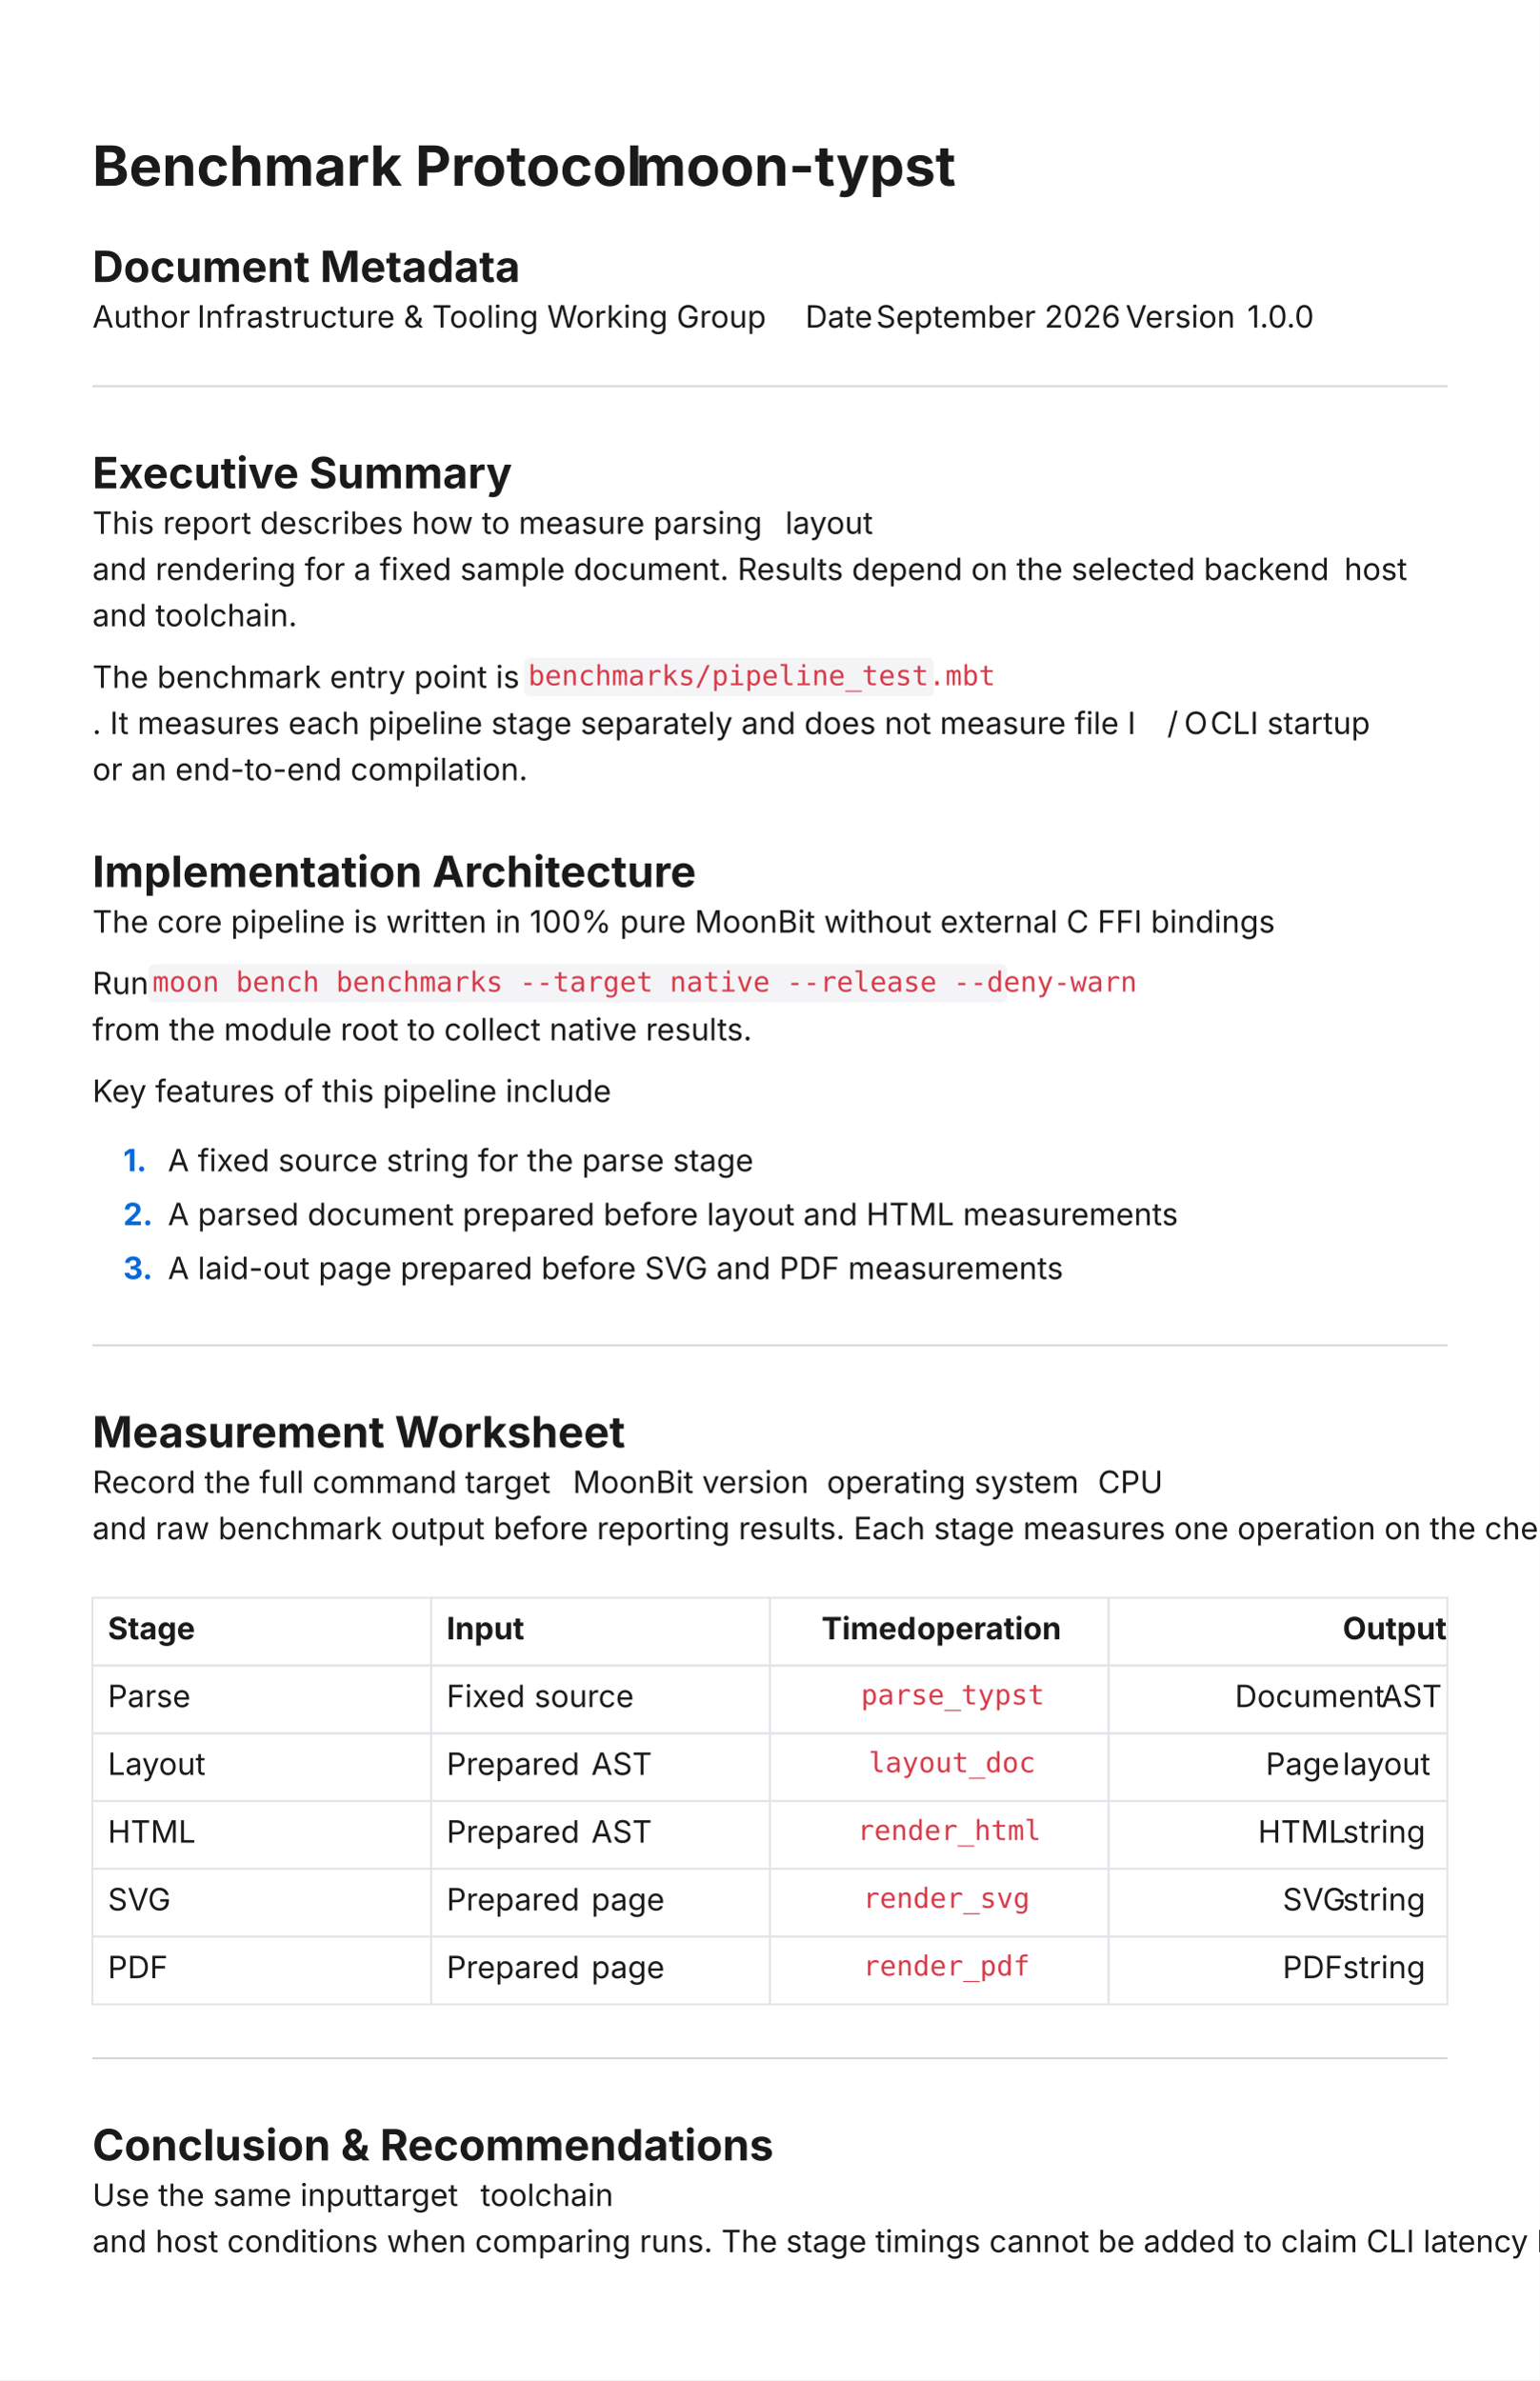
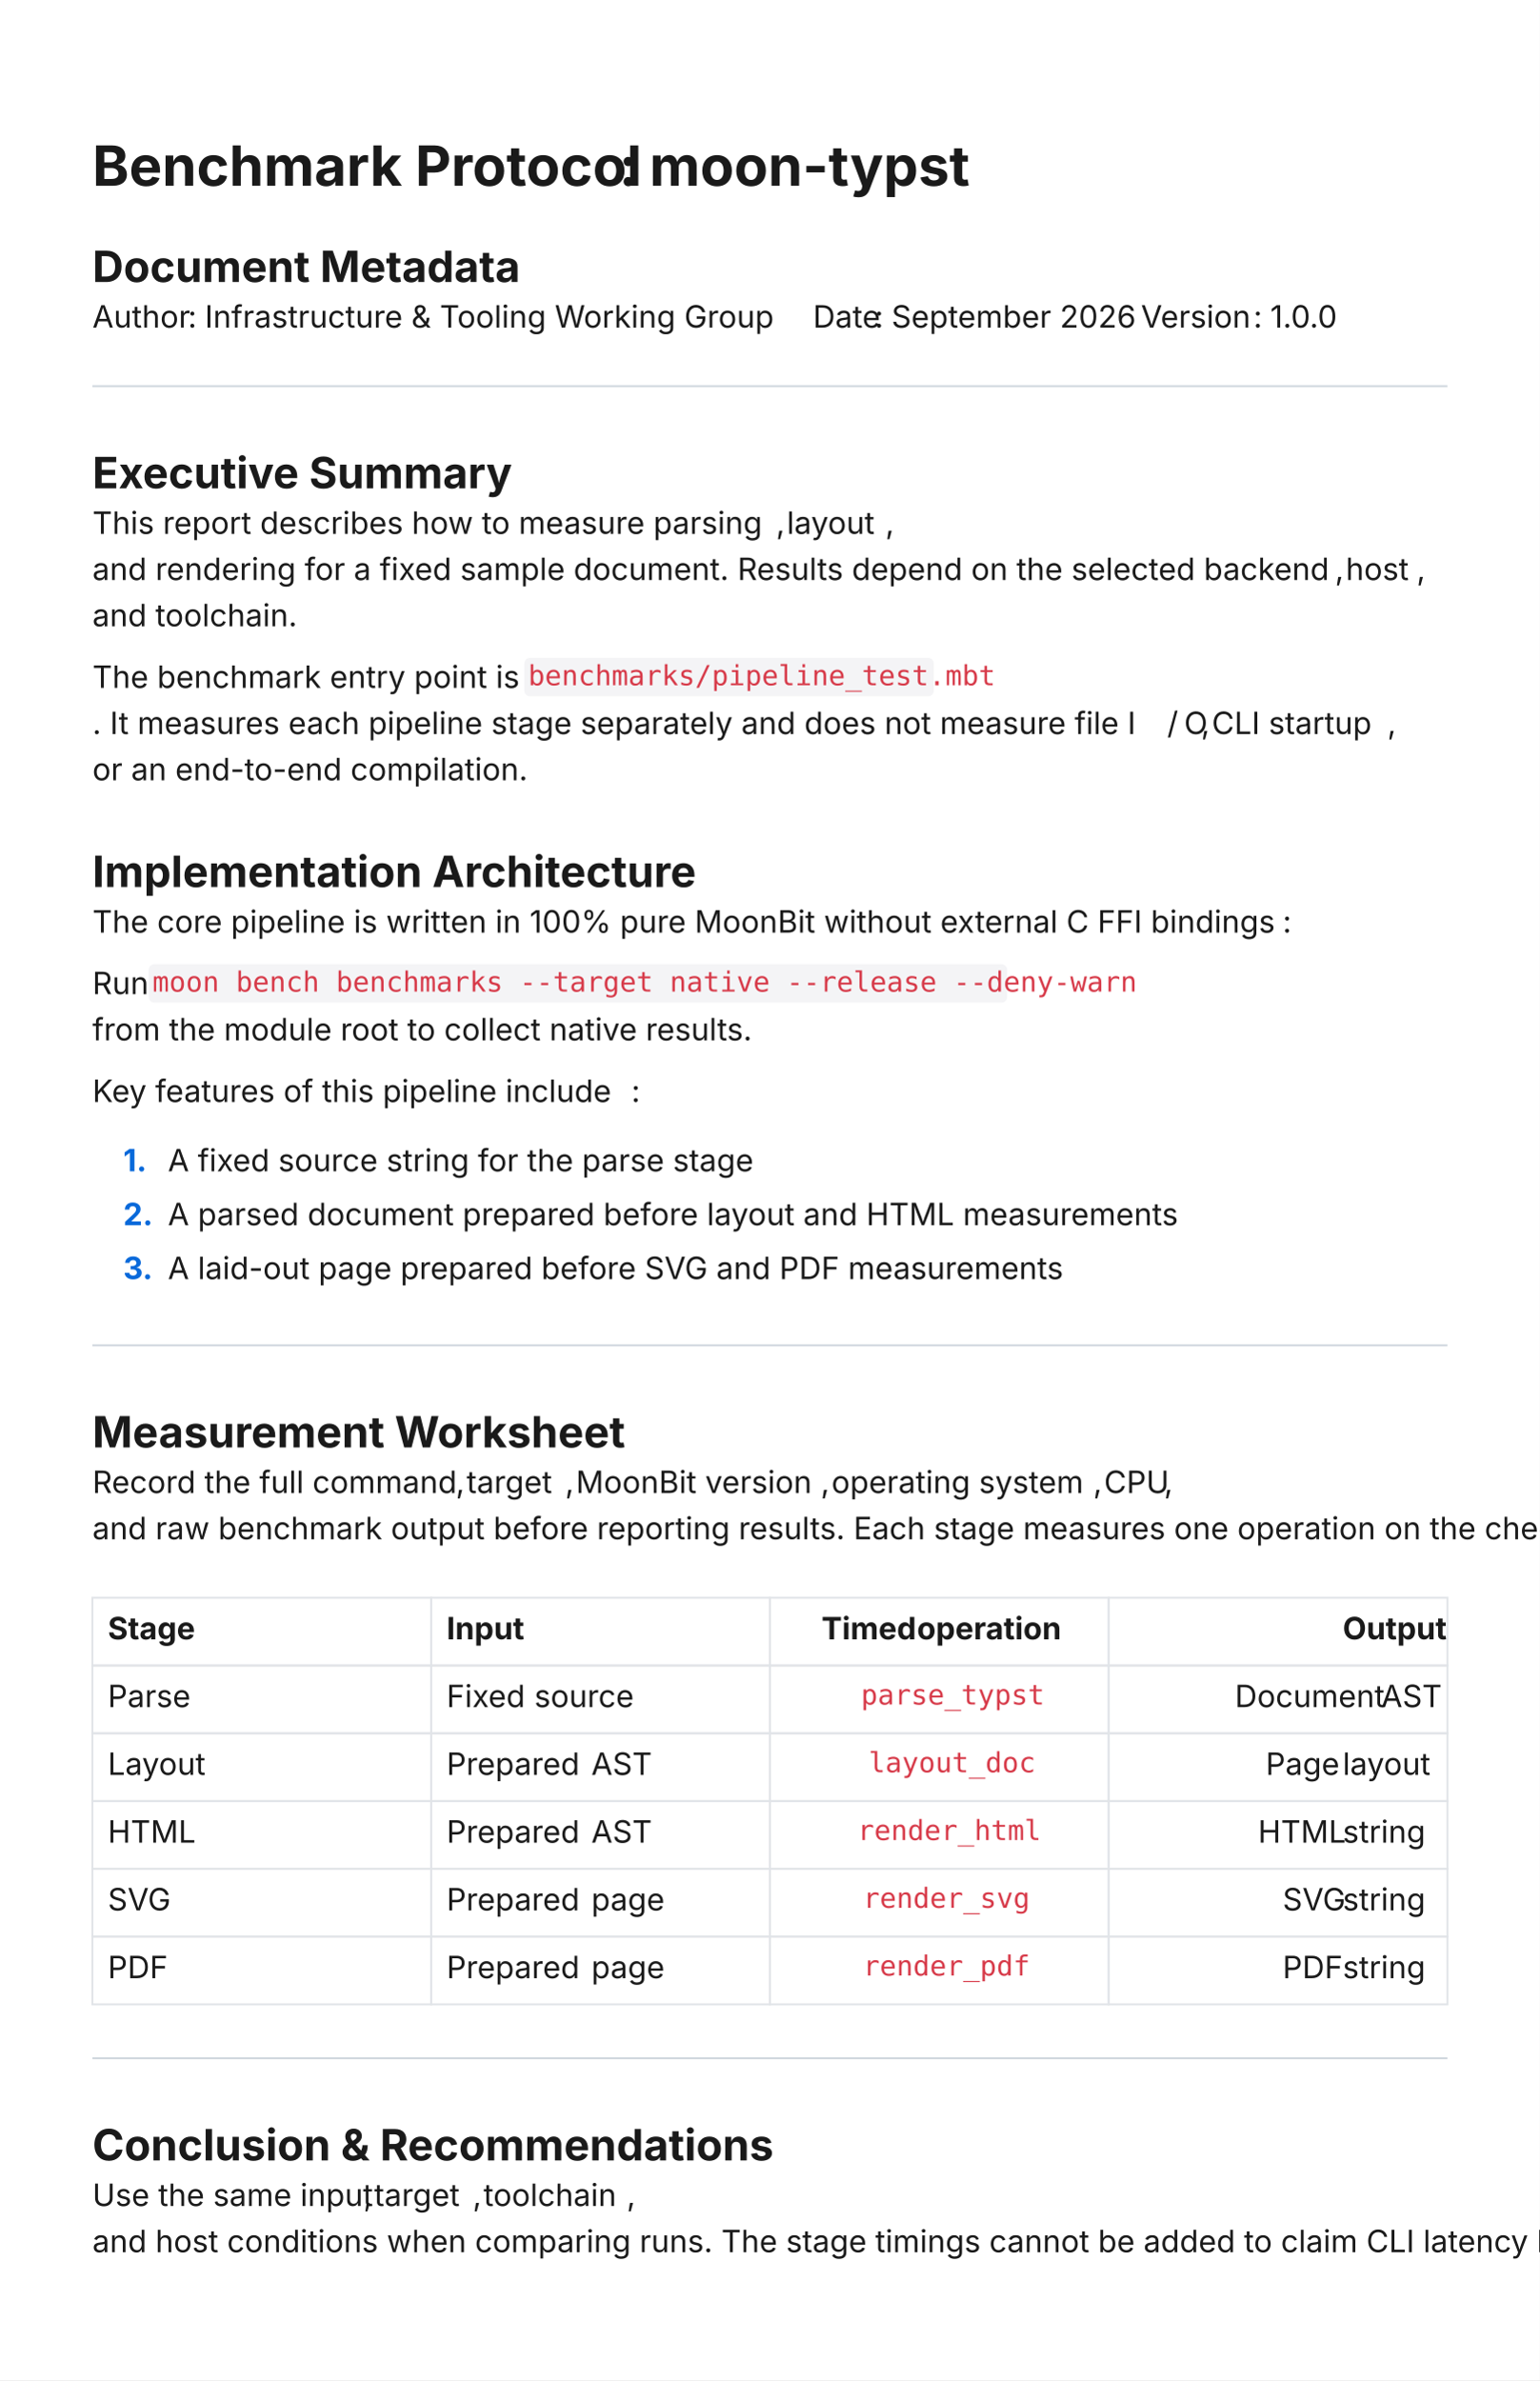
<svg xmlns="http://www.w3.org/2000/svg" width="800" height="1236.24" viewBox="0 0 800 1236.24">
  <style>
    text { font-family: system-ui, -apple-system, sans-serif; }
    .mono { font-family: ui-monospace, SFMono-Regular, Consolas, monospace; }
  </style>
  <rect width="100%" height="100%" fill="#ffffff" />
  <text x="48" y="96.48" font-size="28.8" fill="#1a1a1a" font-weight="bold">Benchmark Protocol</text>
-   <text x="321.6" y="96.48" font-size="28.8" fill="#1a1a1a" font-weight="bold"> </text>
-   <text x="330.24" y="96.48" font-size="28.8" fill="#1a1a1a" font-weight="bold"> moon-typst</text>
+   <text x="321.6" y="96.48" font-size="28.8" fill="#1a1a1a" font-weight="bold">:</text>
+   <text x="337.44" y="96.48" font-size="28.8" fill="#1a1a1a" font-weight="bold"> moon-typst</text>
  <text x="48" y="146.48" font-size="22.4" fill="#1a1a1a" font-weight="bold">Document Metadata</text>
  <text x="48" y="170.16" font-size="16" fill="#1a1a1a">Author</text>
-   <text x="97.6" y="170.16" font-size="16" fill="#1a1a1a"> </text>
-   <text x="102.4" y="170.16" font-size="16" fill="#1a1a1a"> Infrastructure &amp; Tooling Working Group</text>
-   <text x="413.6" y="170.16" font-size="16" fill="#1a1a1a"> </text>
-   <text x="418.4" y="170.16" font-size="16" fill="#1a1a1a">Date</text>
-   <text x="450.4" y="170.16" font-size="16" fill="#1a1a1a"> </text>
-   <text x="455.2" y="170.16" font-size="16" fill="#1a1a1a"> September 2026</text>
-   <text x="580" y="170.16" font-size="16" fill="#1a1a1a"> </text>
-   <text x="584.8" y="170.16" font-size="16" fill="#1a1a1a">Version</text>
-   <text x="643.2" y="170.16" font-size="16" fill="#1a1a1a"> </text>
-   <text x="648" y="170.16" font-size="16" fill="#1a1a1a"> 1.0.0</text>
+   <text x="97.6" y="170.16" font-size="16" fill="#1a1a1a">:</text>
+   <text x="106.4" y="170.16" font-size="16" fill="#1a1a1a"> Infrastructure &amp; Tooling Working Group</text>
+   <text x="417.6" y="170.16" font-size="16" fill="#1a1a1a"> </text>
+   <text x="422.4" y="170.16" font-size="16" fill="#1a1a1a">Date</text>
+   <text x="454.4" y="170.16" font-size="16" fill="#1a1a1a">:</text>
+   <text x="463.2" y="170.16" font-size="16" fill="#1a1a1a"> September 2026</text>
+   <text x="588" y="170.16" font-size="16" fill="#1a1a1a"> </text>
+   <text x="592.8" y="170.16" font-size="16" fill="#1a1a1a">Version</text>
+   <text x="651.2" y="170.16" font-size="16" fill="#1a1a1a">:</text>
+   <text x="660" y="170.16" font-size="16" fill="#1a1a1a"> 1.0.0</text>
  <line x1="48" y1="200.56" x2="752" y2="200.56" stroke="#d0d7de" stroke-width="1" />
  <text x="48" y="253.6" font-size="22.4" fill="#1a1a1a" font-weight="bold">Executive Summary</text>
  <text x="48" y="277.28" font-size="16" fill="#1a1a1a">This report describes how to measure parsing</text>
-   <text x="403.2" y="277.28" font-size="16" fill="#1a1a1a"> </text>
-   <text x="408" y="277.28" font-size="16" fill="#1a1a1a"> layout</text>
-   <text x="459.2" y="277.28" font-size="16" fill="#1a1a1a"> </text>
+   <text x="403.2" y="277.28" font-size="16" fill="#1a1a1a">,</text>
+   <text x="408.8" y="277.28" font-size="16" fill="#1a1a1a"> layout</text>
+   <text x="460" y="277.28" font-size="16" fill="#1a1a1a">,</text>
  <text x="48" y="301.28" font-size="16" fill="#1a1a1a"> and rendering for a fixed sample document. Results depend on the selected backend</text>
-   <text x="693.6" y="301.28" font-size="16" fill="#1a1a1a"> </text>
-   <text x="698.4" y="301.28" font-size="16" fill="#1a1a1a"> host</text>
-   <text x="735.2" y="301.28" font-size="16" fill="#1a1a1a"> </text>
+   <text x="693.6" y="301.28" font-size="16" fill="#1a1a1a">,</text>
+   <text x="699.2" y="301.28" font-size="16" fill="#1a1a1a"> host</text>
+   <text x="736" y="301.28" font-size="16" fill="#1a1a1a">,</text>
  <text x="48" y="325.28" font-size="16" fill="#1a1a1a"> and toolchain.</text>
  <text x="48" y="357.28" font-size="16" fill="#1a1a1a">The benchmark entry point is </text>
  <rect x="272.4" y="341.68" width="212.8" height="20" fill="#f4f4f6" rx="3" />
  <text x="274.4" y="355.92" font-size="14.4" fill="#d73a49" class="mono">benchmarks/pipeline_test.mbt</text>
  <text x="48" y="381.28" font-size="16" fill="#1a1a1a">. It measures each pipeline stage separately and does not measure file I</text>
  <text x="606.4" y="381.28" font-size="16" fill="#1a1a1a">/</text>
  <text x="615.2" y="381.28" font-size="16" fill="#1a1a1a">O</text>
-   <text x="624" y="381.28" font-size="16" fill="#1a1a1a"> </text>
-   <text x="628.8" y="381.28" font-size="16" fill="#1a1a1a"> CLI startup</text>
-   <text x="720" y="381.28" font-size="16" fill="#1a1a1a"> </text>
+   <text x="624" y="381.28" font-size="16" fill="#1a1a1a">,</text>
+   <text x="629.6" y="381.28" font-size="16" fill="#1a1a1a"> CLI startup</text>
+   <text x="720.8" y="381.28" font-size="16" fill="#1a1a1a">,</text>
  <text x="48" y="405.28" font-size="16" fill="#1a1a1a"> or an end-to-end compilation.</text>
  <text x="48" y="460.72" font-size="22.4" fill="#1a1a1a" font-weight="bold">Implementation Architecture</text>
  <text x="48" y="484.4" font-size="16" fill="#1a1a1a">The core pipeline is written in 100% pure MoonBit without external C FFI bindings</text>
-   <text x="666.4" y="484.4" font-size="16" fill="#1a1a1a"> </text>
+   <text x="666.4" y="484.4" font-size="16" fill="#1a1a1a">:</text>
  <text x="48" y="516.4" font-size="16" fill="#1a1a1a">Run </text>
  <rect x="77.2" y="500.8" width="446.08" height="20" fill="#f4f4f6" rx="3" />
  <text x="79.2" y="515.04" font-size="14.4" fill="#d73a49" class="mono">moon bench benchmarks --target native --release --deny-warn</text>
  <text x="48" y="540.4" font-size="16" fill="#1a1a1a"> from the module root to collect native results.</text>
  <text x="48" y="572.4" font-size="16" fill="#1a1a1a">Key features of this pipeline include</text>
-   <text x="328" y="572.4" font-size="16" fill="#1a1a1a"> </text>
+   <text x="328" y="572.4" font-size="16" fill="#1a1a1a">:</text>
  <text x="64" y="608.4" font-size="16" fill="#0969da" font-weight="bold">1. </text>
  <text x="87.2" y="608.4" font-size="16" fill="#1a1a1a">A fixed source string for the parse stage</text>
  <text x="64" y="636.4" font-size="16" fill="#0969da" font-weight="bold">2. </text>
  <text x="87.2" y="636.4" font-size="16" fill="#1a1a1a">A parsed document prepared before layout and HTML measurements</text>
  <text x="64" y="664.4" font-size="16" fill="#0969da" font-weight="bold">3. </text>
  <text x="87.2" y="664.4" font-size="16" fill="#1a1a1a">A laid-out page prepared before SVG and PDF measurements</text>
  <line x1="48" y1="698.8" x2="752" y2="698.8" stroke="#d0d7de" stroke-width="1" />
  <text x="48" y="751.84" font-size="22.4" fill="#1a1a1a" font-weight="bold">Measurement Worksheet</text>
  <text x="48" y="775.52" font-size="16" fill="#1a1a1a">Record the full command</text>
-   <text x="236.8" y="775.52" font-size="16" fill="#1a1a1a"> </text>
-   <text x="241.6" y="775.52" font-size="16" fill="#1a1a1a"> target</text>
-   <text x="292.8" y="775.52" font-size="16" fill="#1a1a1a"> </text>
-   <text x="297.6" y="775.52" font-size="16" fill="#1a1a1a"> MoonBit version</text>
-   <text x="424.8" y="775.52" font-size="16" fill="#1a1a1a"> </text>
-   <text x="429.6" y="775.52" font-size="16" fill="#1a1a1a"> operating system</text>
-   <text x="565.6" y="775.52" font-size="16" fill="#1a1a1a"> </text>
-   <text x="570.4" y="775.52" font-size="16" fill="#1a1a1a"> CPU</text>
-   <text x="601.6" y="775.52" font-size="16" fill="#1a1a1a"> </text>
+   <text x="236.8" y="775.52" font-size="16" fill="#1a1a1a">,</text>
+   <text x="242.4" y="775.52" font-size="16" fill="#1a1a1a"> target</text>
+   <text x="293.6" y="775.52" font-size="16" fill="#1a1a1a">,</text>
+   <text x="299.2" y="775.52" font-size="16" fill="#1a1a1a"> MoonBit version</text>
+   <text x="426.4" y="775.52" font-size="16" fill="#1a1a1a">,</text>
+   <text x="432" y="775.52" font-size="16" fill="#1a1a1a"> operating system</text>
+   <text x="568" y="775.52" font-size="16" fill="#1a1a1a">,</text>
+   <text x="573.6" y="775.52" font-size="16" fill="#1a1a1a"> CPU</text>
+   <text x="604.8" y="775.52" font-size="16" fill="#1a1a1a">,</text>
  <text x="48" y="799.52" font-size="16" fill="#1a1a1a"> and raw benchmark output before reporting results. Each stage measures one operation on the checked-in sample input.</text>
  <text x="56" y="851.52" font-size="16" fill="#1a1a1a" font-weight="bold">Stage</text>
  <text x="232" y="851.52" font-size="16" fill="#1a1a1a" font-weight="bold">Input</text>
  <text x="426.8" y="851.52" font-size="16" fill="#1a1a1a" font-weight="bold">Timed</text>
  <text x="471.6" y="851.52" font-size="16" fill="#1a1a1a" font-weight="bold"> </text>
  <text x="476.4" y="851.52" font-size="16" fill="#1a1a1a" font-weight="bold">operation</text>
  <text x="697.6" y="851.52" font-size="16" fill="#1a1a1a" font-weight="bold">Output</text>
  <rect x="48" y="829.92" width="176" height="35.2" fill="none" stroke="#e1e4e8" stroke-width="1" />
  <rect x="224" y="829.92" width="176" height="35.2" fill="none" stroke="#e1e4e8" stroke-width="1" />
  <rect x="400" y="829.92" width="176" height="35.2" fill="none" stroke="#e1e4e8" stroke-width="1" />
  <rect x="576" y="829.92" width="176" height="35.2" fill="none" stroke="#e1e4e8" stroke-width="1" />
  <text x="56" y="886.72" font-size="16" fill="#1a1a1a">Parse</text>
  <text x="232" y="886.72" font-size="16" fill="#1a1a1a">Fixed</text>
  <text x="272.8" y="886.72" font-size="16" fill="#1a1a1a"> </text>
  <text x="277.6" y="886.72" font-size="16" fill="#1a1a1a">source</text>
  <text x="447.32" y="885.36" font-size="14.4" fill="#d73a49" class="mono">parse_typst</text>
  <text x="641.6" y="886.72" font-size="16" fill="#1a1a1a">Document</text>
  <text x="712.8" y="886.72" font-size="16" fill="#1a1a1a"> </text>
  <text x="717.6" y="886.72" font-size="16" fill="#1a1a1a">AST</text>
  <rect x="48" y="865.12" width="176" height="35.2" fill="none" stroke="#e1e4e8" stroke-width="1" />
  <rect x="224" y="865.12" width="176" height="35.2" fill="none" stroke="#e1e4e8" stroke-width="1" />
  <rect x="400" y="865.12" width="176" height="35.2" fill="none" stroke="#e1e4e8" stroke-width="1" />
  <rect x="576" y="865.12" width="176" height="35.2" fill="none" stroke="#e1e4e8" stroke-width="1" />
  <text x="56" y="921.92" font-size="16" fill="#1a1a1a">Layout</text>
  <text x="232" y="921.92" font-size="16" fill="#1a1a1a">Prepared</text>
  <text x="302.4" y="921.92" font-size="16" fill="#1a1a1a"> </text>
  <text x="307.2" y="921.92" font-size="16" fill="#1a1a1a">AST</text>
  <text x="451.28" y="920.56" font-size="14.4" fill="#d73a49" class="mono">layout_doc</text>
  <text x="657.6" y="921.92" font-size="16" fill="#1a1a1a">Page</text>
  <text x="692.8" y="921.92" font-size="16" fill="#1a1a1a"> </text>
  <text x="697.6" y="921.92" font-size="16" fill="#1a1a1a">layout</text>
  <rect x="48" y="900.32" width="176" height="35.2" fill="none" stroke="#e1e4e8" stroke-width="1" />
  <rect x="224" y="900.32" width="176" height="35.2" fill="none" stroke="#e1e4e8" stroke-width="1" />
  <rect x="400" y="900.32" width="176" height="35.2" fill="none" stroke="#e1e4e8" stroke-width="1" />
  <rect x="576" y="900.32" width="176" height="35.2" fill="none" stroke="#e1e4e8" stroke-width="1" />
  <text x="56" y="957.12" font-size="16" fill="#1a1a1a">HTML</text>
  <text x="232" y="957.12" font-size="16" fill="#1a1a1a">Prepared</text>
  <text x="302.4" y="957.12" font-size="16" fill="#1a1a1a"> </text>
  <text x="307.2" y="957.12" font-size="16" fill="#1a1a1a">AST</text>
  <text x="445.52" y="955.76" font-size="14.4" fill="#d73a49" class="mono">render_html</text>
  <text x="653.6" y="957.12" font-size="16" fill="#1a1a1a">HTML</text>
  <text x="692.8" y="957.12" font-size="16" fill="#1a1a1a"> </text>
  <text x="697.6" y="957.12" font-size="16" fill="#1a1a1a">string</text>
  <rect x="48" y="935.52" width="176" height="35.2" fill="none" stroke="#e1e4e8" stroke-width="1" />
  <rect x="224" y="935.52" width="176" height="35.2" fill="none" stroke="#e1e4e8" stroke-width="1" />
  <rect x="400" y="935.52" width="176" height="35.2" fill="none" stroke="#e1e4e8" stroke-width="1" />
  <rect x="576" y="935.52" width="176" height="35.2" fill="none" stroke="#e1e4e8" stroke-width="1" />
  <text x="56" y="992.32" font-size="16" fill="#1a1a1a">SVG</text>
  <text x="232" y="992.32" font-size="16" fill="#1a1a1a">Prepared</text>
  <text x="302.4" y="992.32" font-size="16" fill="#1a1a1a"> </text>
  <text x="307.2" y="992.32" font-size="16" fill="#1a1a1a">page</text>
  <text x="448.4" y="990.96" font-size="14.4" fill="#d73a49" class="mono">render_svg</text>
  <text x="666.4" y="992.32" font-size="16" fill="#1a1a1a">SVG</text>
  <text x="692.8" y="992.32" font-size="16" fill="#1a1a1a"> </text>
  <text x="697.6" y="992.32" font-size="16" fill="#1a1a1a">string</text>
  <rect x="48" y="970.72" width="176" height="35.2" fill="none" stroke="#e1e4e8" stroke-width="1" />
  <rect x="224" y="970.72" width="176" height="35.2" fill="none" stroke="#e1e4e8" stroke-width="1" />
  <rect x="400" y="970.72" width="176" height="35.2" fill="none" stroke="#e1e4e8" stroke-width="1" />
  <rect x="576" y="970.72" width="176" height="35.2" fill="none" stroke="#e1e4e8" stroke-width="1" />
  <text x="56" y="1027.52" font-size="16" fill="#1a1a1a">PDF</text>
  <text x="232" y="1027.52" font-size="16" fill="#1a1a1a">Prepared</text>
  <text x="302.4" y="1027.52" font-size="16" fill="#1a1a1a"> </text>
  <text x="307.2" y="1027.52" font-size="16" fill="#1a1a1a">page</text>
  <text x="448.4" y="1026.16" font-size="14.4" fill="#d73a49" class="mono">render_pdf</text>
  <text x="666.4" y="1027.52" font-size="16" fill="#1a1a1a">PDF</text>
  <text x="692.8" y="1027.52" font-size="16" fill="#1a1a1a"> </text>
  <text x="697.6" y="1027.52" font-size="16" fill="#1a1a1a">string</text>
  <rect x="48" y="1005.92" width="176" height="35.2" fill="none" stroke="#e1e4e8" stroke-width="1" />
  <rect x="224" y="1005.92" width="176" height="35.2" fill="none" stroke="#e1e4e8" stroke-width="1" />
  <rect x="400" y="1005.92" width="176" height="35.2" fill="none" stroke="#e1e4e8" stroke-width="1" />
  <rect x="576" y="1005.92" width="176" height="35.2" fill="none" stroke="#e1e4e8" stroke-width="1" />
  <line x1="48" y1="1069.12" x2="752" y2="1069.12" stroke="#d0d7de" stroke-width="1" />
  <text x="48" y="1122.16" font-size="22.4" fill="#1a1a1a" font-weight="bold">Conclusion &amp; Recommendations</text>
  <text x="48" y="1145.84" font-size="16" fill="#1a1a1a">Use the same input</text>
-   <text x="188.8" y="1145.84" font-size="16" fill="#1a1a1a"> </text>
-   <text x="193.6" y="1145.84" font-size="16" fill="#1a1a1a"> target</text>
-   <text x="244.8" y="1145.84" font-size="16" fill="#1a1a1a"> </text>
-   <text x="249.6" y="1145.84" font-size="16" fill="#1a1a1a"> toolchain</text>
-   <text x="324" y="1145.84" font-size="16" fill="#1a1a1a"> </text>
+   <text x="188.8" y="1145.84" font-size="16" fill="#1a1a1a">,</text>
+   <text x="194.4" y="1145.84" font-size="16" fill="#1a1a1a"> target</text>
+   <text x="245.6" y="1145.84" font-size="16" fill="#1a1a1a">,</text>
+   <text x="251.2" y="1145.84" font-size="16" fill="#1a1a1a"> toolchain</text>
+   <text x="325.6" y="1145.84" font-size="16" fill="#1a1a1a">,</text>
  <text x="48" y="1169.84" font-size="16" fill="#1a1a1a"> and host conditions when comparing runs. The stage timings cannot be added to claim CLI latency because setup and serialization differ from an end-to-end run.</text>
</svg>
